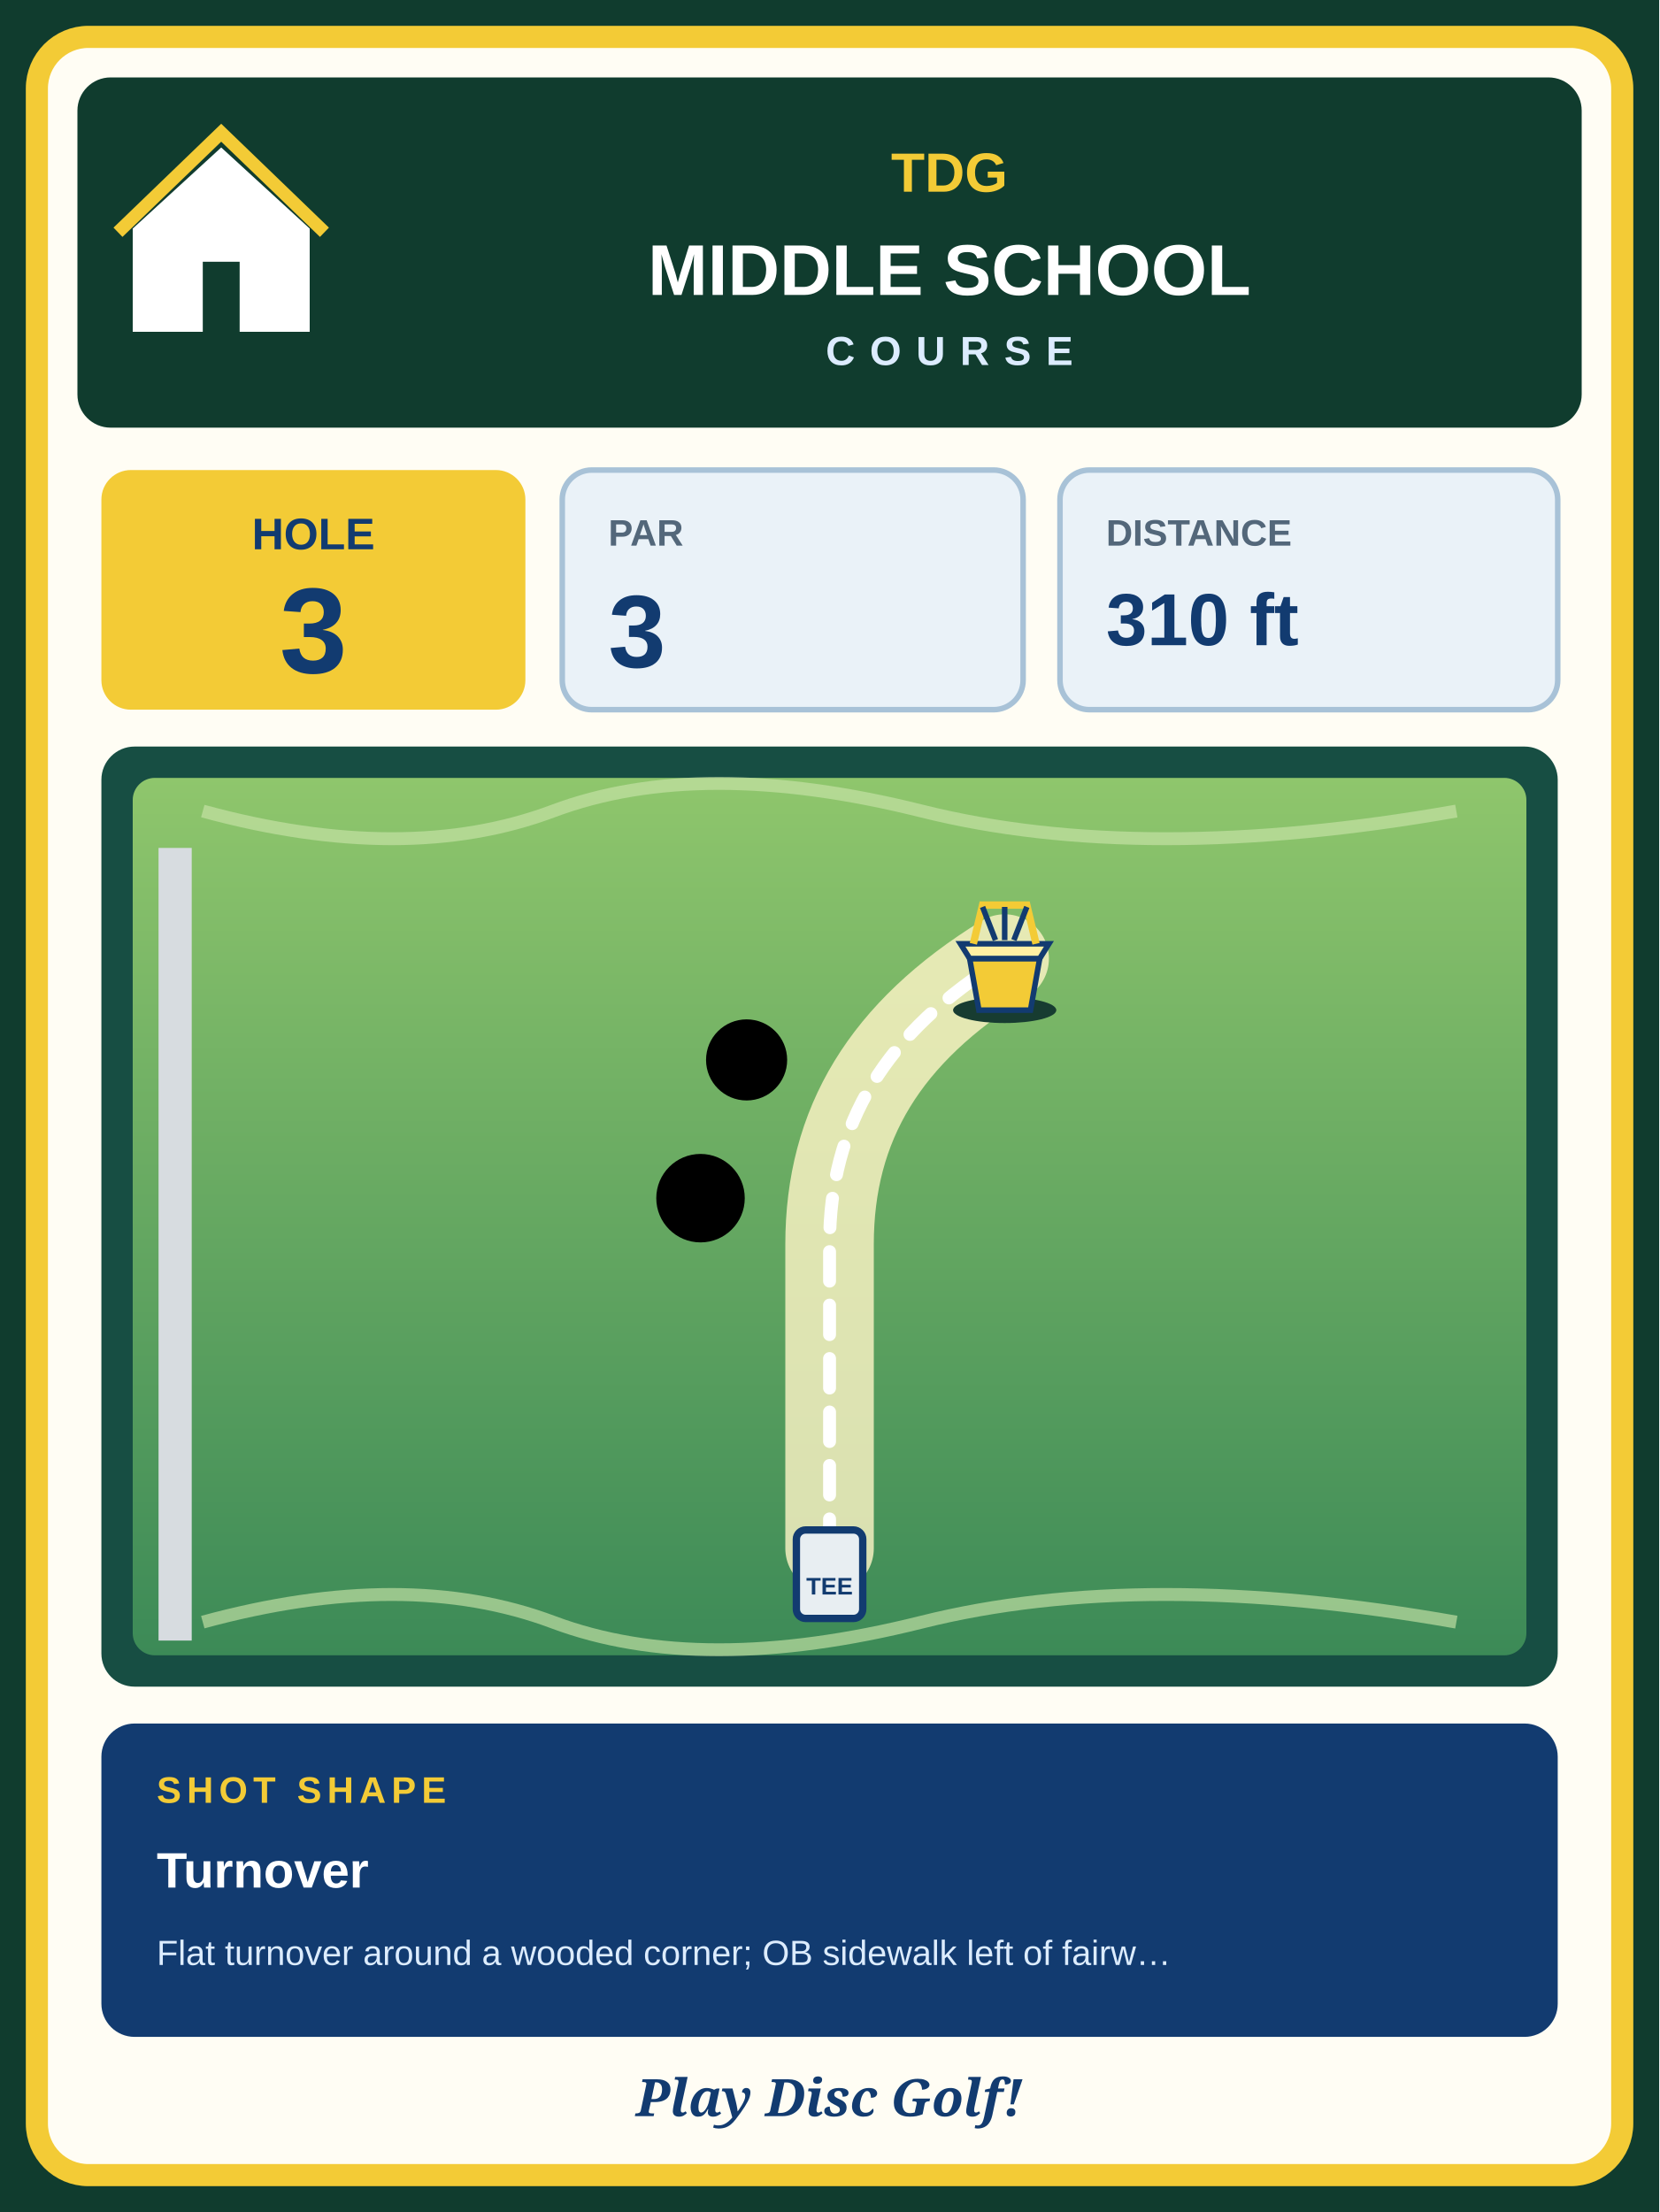
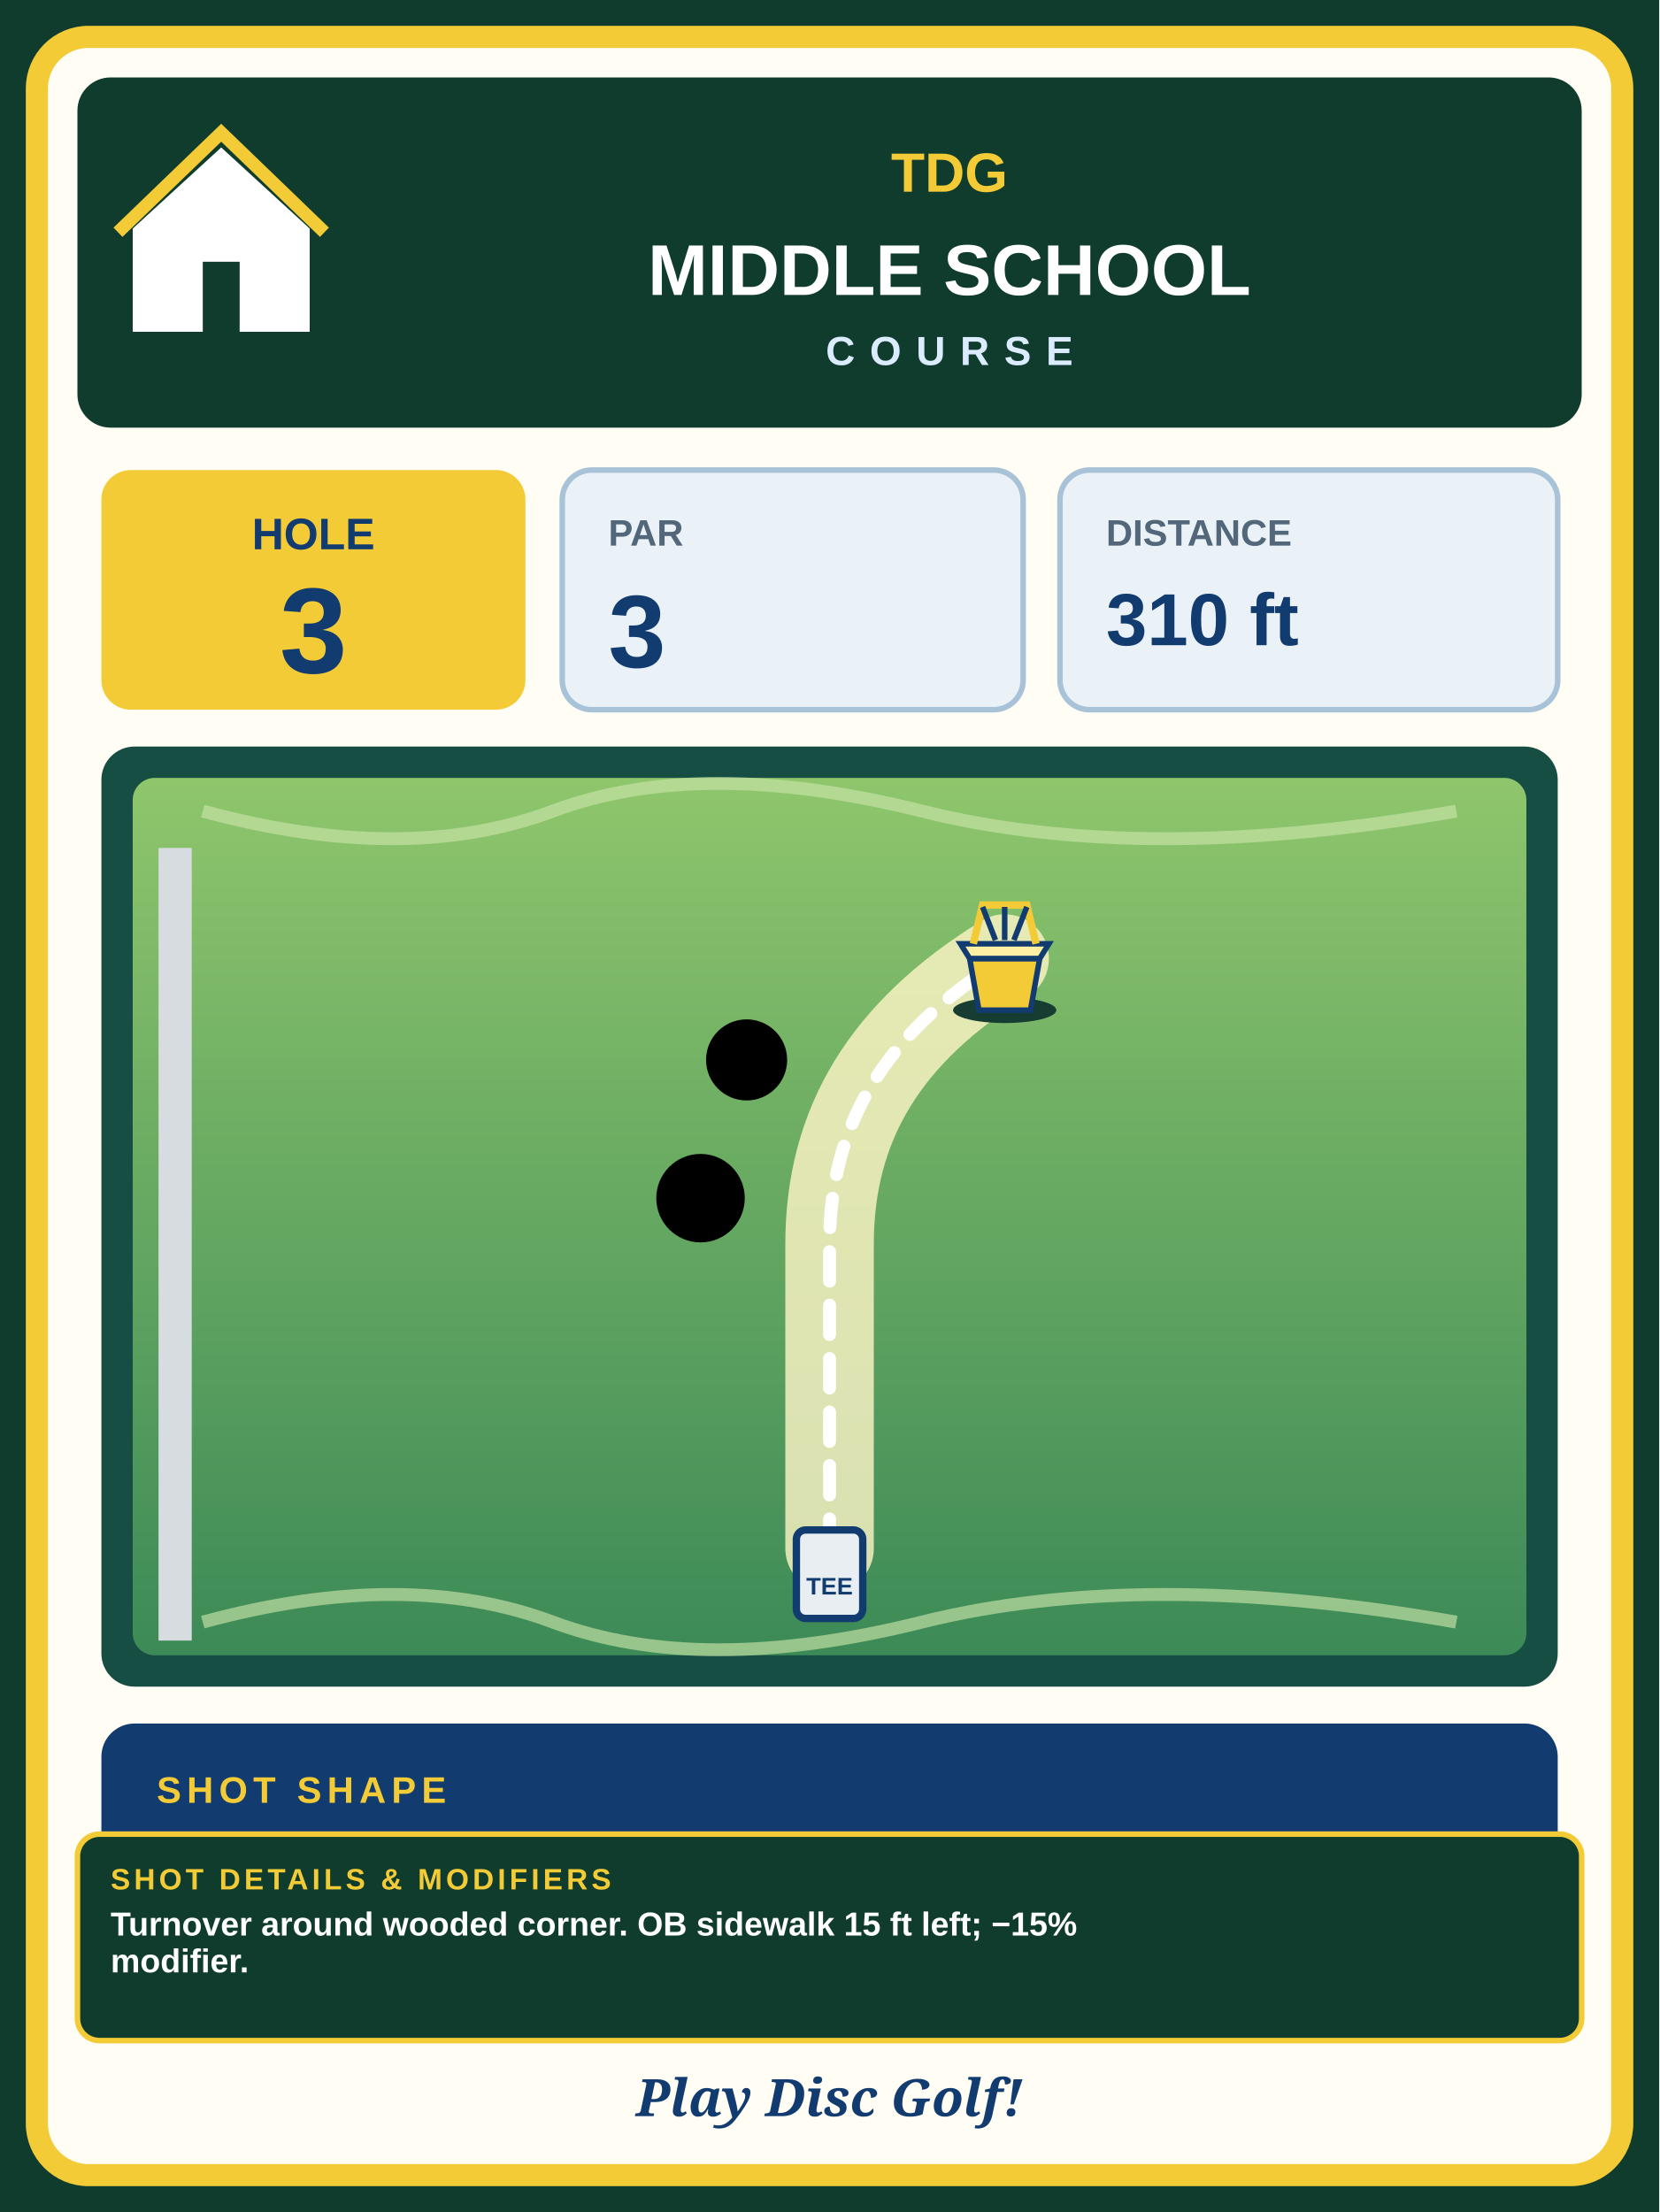
<svg xmlns="http://www.w3.org/2000/svg" viewBox="0 0 900 1200">
  <defs>
    <linearGradient id="field" x2="0" y2="1">
      <stop stop-color="#8fc66c" />
      <stop offset="1" stop-color="#3c8a57" />
    </linearGradient>
  </defs>
  <rect width="900" height="1200" fill="#103c2e" />
  <rect x="20" y="20" width="860" height="1160" rx="28" fill="#fffdf4" stroke="#f3cb36" stroke-width="12" />
  <rect x="42" y="42" width="816" height="190" rx="18" fill="#103c2e" />
  <g transform="translate(72 72)" fill="#fff">
    <path d="M0 52 L48 8 L96 52 V108 H0Z" />
    <rect x="38" y="70" width="20" height="38" fill="#103c2e" />
    <path d="M-8 54 L48 0 L104 54" fill="none" stroke="#f3cb36" stroke-width="7" />
  </g>
  <text x="515" y="104" text-anchor="middle" font-family="Arial" font-size="30" font-weight="900" fill="#f3cb36">TDG</text>
  <text x="515" y="160" text-anchor="middle" font-family="Arial" font-size="39" font-weight="900" fill="#fff">MIDDLE SCHOOL</text>
  <text x="515" y="198" text-anchor="middle" font-family="Arial" font-size="22" font-weight="800" letter-spacing="8" fill="#dcecff">COURSE</text>
  <rect x="55" y="255" width="230" height="130" rx="16" fill="#f3cb36" />
  <text x="170" y="298" text-anchor="middle" font-family="Arial" font-size="24" font-weight="900" fill="#123b70">HOLE</text>
  <text x="170" y="365" text-anchor="middle" font-family="Arial" font-size="66" font-weight="900" fill="#123b70">3</text>
  <rect x="305" y="255" width="250" height="130" rx="16" fill="#eaf2f8" stroke="#a8c2d7" stroke-width="3" />
  <text x="330" y="296" font-family="Arial" font-size="20" font-weight="800" fill="#53677a">PAR</text>
  <text x="330" y="362" font-family="Arial" font-size="56" font-weight="900" fill="#123b70">3</text>
  <rect x="575" y="255" width="270" height="130" rx="16" fill="#eaf2f8" stroke="#a8c2d7" stroke-width="3" />
  <text x="600" y="296" font-family="Arial" font-size="20" font-weight="800" fill="#53677a">DISTANCE</text>
  <text x="600" y="350" font-family="Arial" font-size="40" font-weight="900" fill="#123b70">310 ft</text>
  <rect x="55" y="405" width="790" height="510" rx="18" fill="#174e43" />
  <rect x="72" y="422" width="756" height="476" rx="12" fill="url(#field)" />
  <path d="M110 440 Q220 470 300 440 T500 440 T790 440 M110 880 Q220 850 300 880 T500 880 T790 880" fill="none" stroke="#c7e3a8" stroke-width="7" opacity=".65" />
  <circle cx="380" cy="650" r="24" />
  <circle cx="405" cy="575" r="22" />
  <path d="M95 460 L95 890" stroke="#d7dce0" stroke-width="18" />
  <path d="M450 840 L450 675 C450 610 480 560 545 520" fill="none" stroke="#fff5c7" stroke-width="48" stroke-linecap="round" stroke-linejoin="round" opacity=".8" />
  <path d="M450 840 L450 675 C450 610 480 560 545 520" fill="none" stroke="#fff" stroke-width="7" stroke-dasharray="16 13" stroke-linecap="round" stroke-linejoin="round" />
  <rect x="432" y="830" width="36" height="48" rx="5" fill="#e8eef2" stroke="#123b70" stroke-width="4" />
  <text x="450" y="865" text-anchor="middle" font-family="Arial" font-size="13" font-weight="900" fill="#123b70">TEE</text>
  <g transform="translate(545 520)">
    <ellipse cx="0" cy="28" rx="28" ry="7" fill="#173c31" />
    <path d="M-19 0 H19 L14 28 H-14Z" fill="#f3cb36" stroke="#123b70" stroke-width="3" />
    <path d="M-24 -8 H24 L19 0 H-19Z" fill="#fff0a3" stroke="#123b70" stroke-width="3" />
    <path d="M-17 -8 L-12 -29 H12 L17 -8" fill="none" stroke="#f3cb36" stroke-width="4" />
    <path d="M-12 -28 L-5 -10 M0 -28 V-10 M12 -28 L5 -10" stroke="#123b70" stroke-width="3" />
  </g>
  <rect x="55" y="935" width="790" height="170" rx="18" fill="#123b70" />
  <text x="85" y="978" font-family="Arial" font-size="20" font-weight="900" letter-spacing="3" fill="#f3cb36">SHOT SHAPE</text>
  <text x="85" y="1024" font-family="Arial" font-size="27" font-weight="900" fill="#fff">Turnover</text>
  <text x="85" y="1066" font-family="Arial" font-size="19" fill="#dcecff">Flat turnover around a wooded corner; OB sidewalk left of fairw…</text>
  <text x="450" y="1148" text-anchor="middle" font-family="Georgia,serif" font-size="28" font-weight="bold" font-style="italic" fill="#123b70">Play Disc Golf!</text>
+   <g id="complete-hole-details">
+     <rect x="42" y="995" width="816" height="112" rx="12" fill="#103c2e" stroke="#f3cb36" stroke-width="3" />
+     <text x="60" y="1025" font-family="Arial,sans-serif" font-size="16" font-weight="900" letter-spacing="2" fill="#f3cb36">SHOT DETAILS &amp; MODIFIERS</text>
+     <text x="60" y="1050" font-family="Arial,sans-serif" font-size="18" font-weight="900" fill="#fff">Turnover around wooded corner. OB sidewalk 15 ft left; −15%</text>
+     <text x="60" y="1070" font-family="Arial,sans-serif" font-size="18" font-weight="700" fill="#fff">modifier.</text>
+   </g>
</svg>
